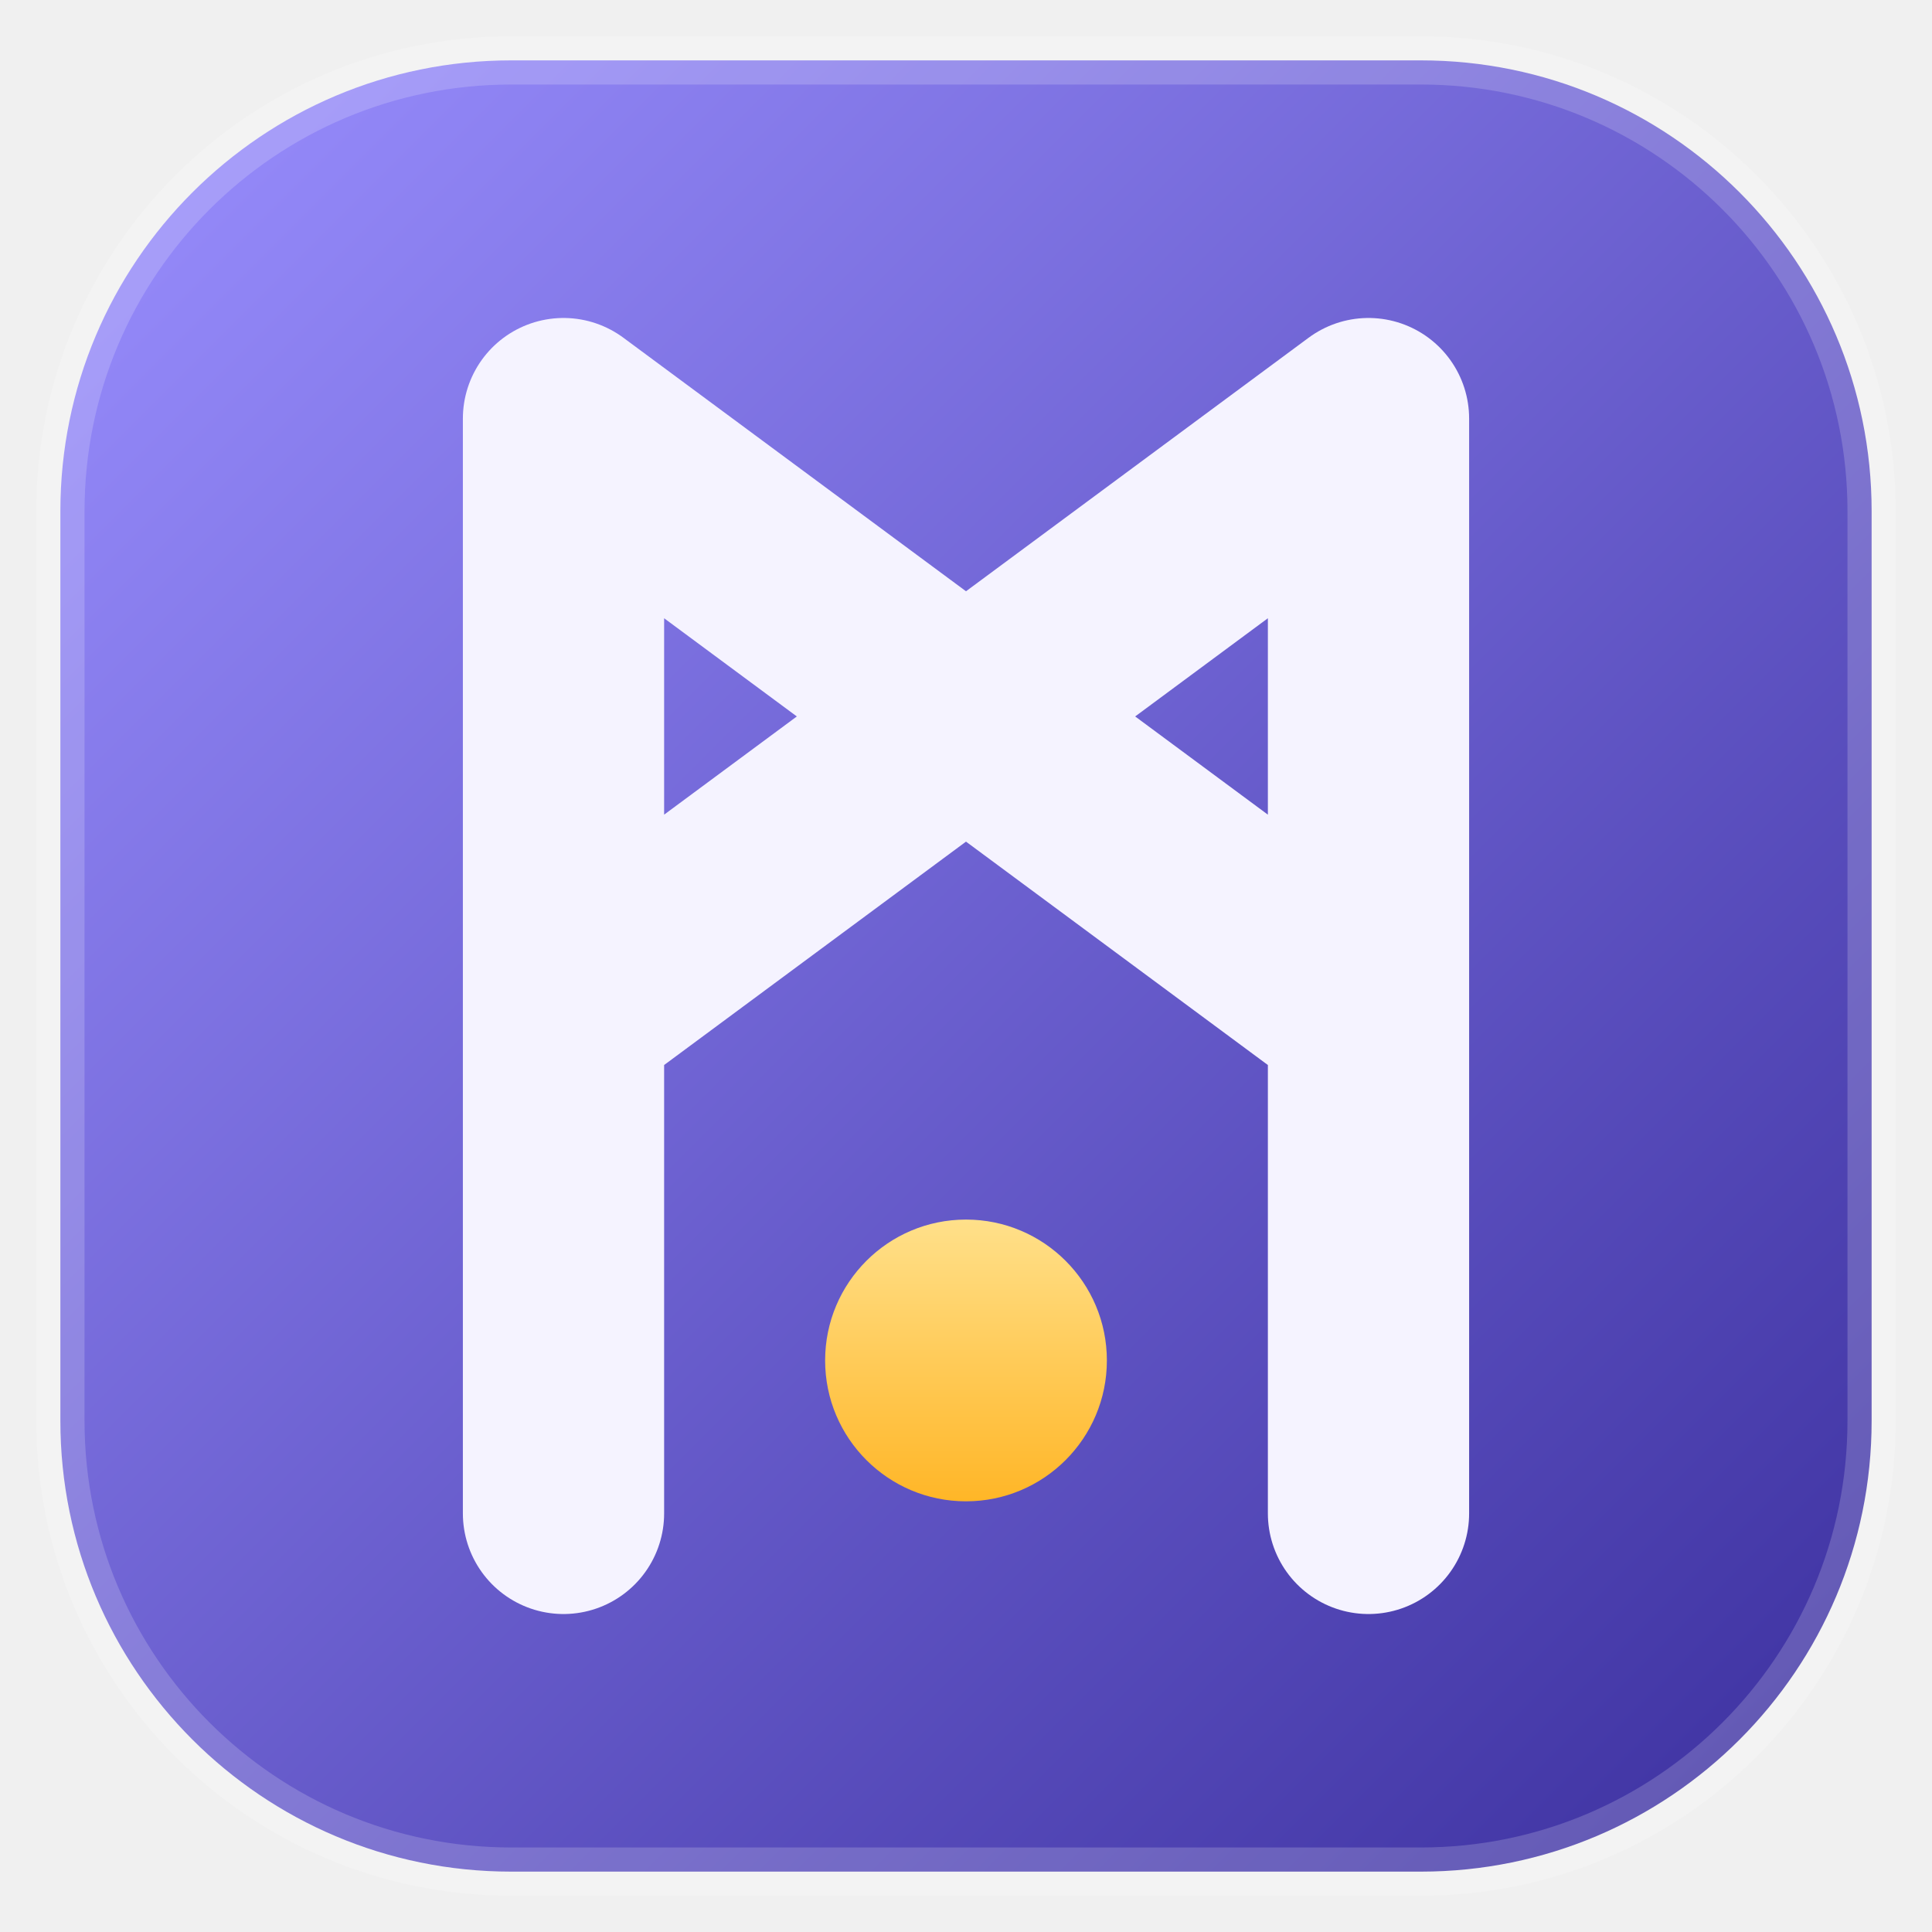
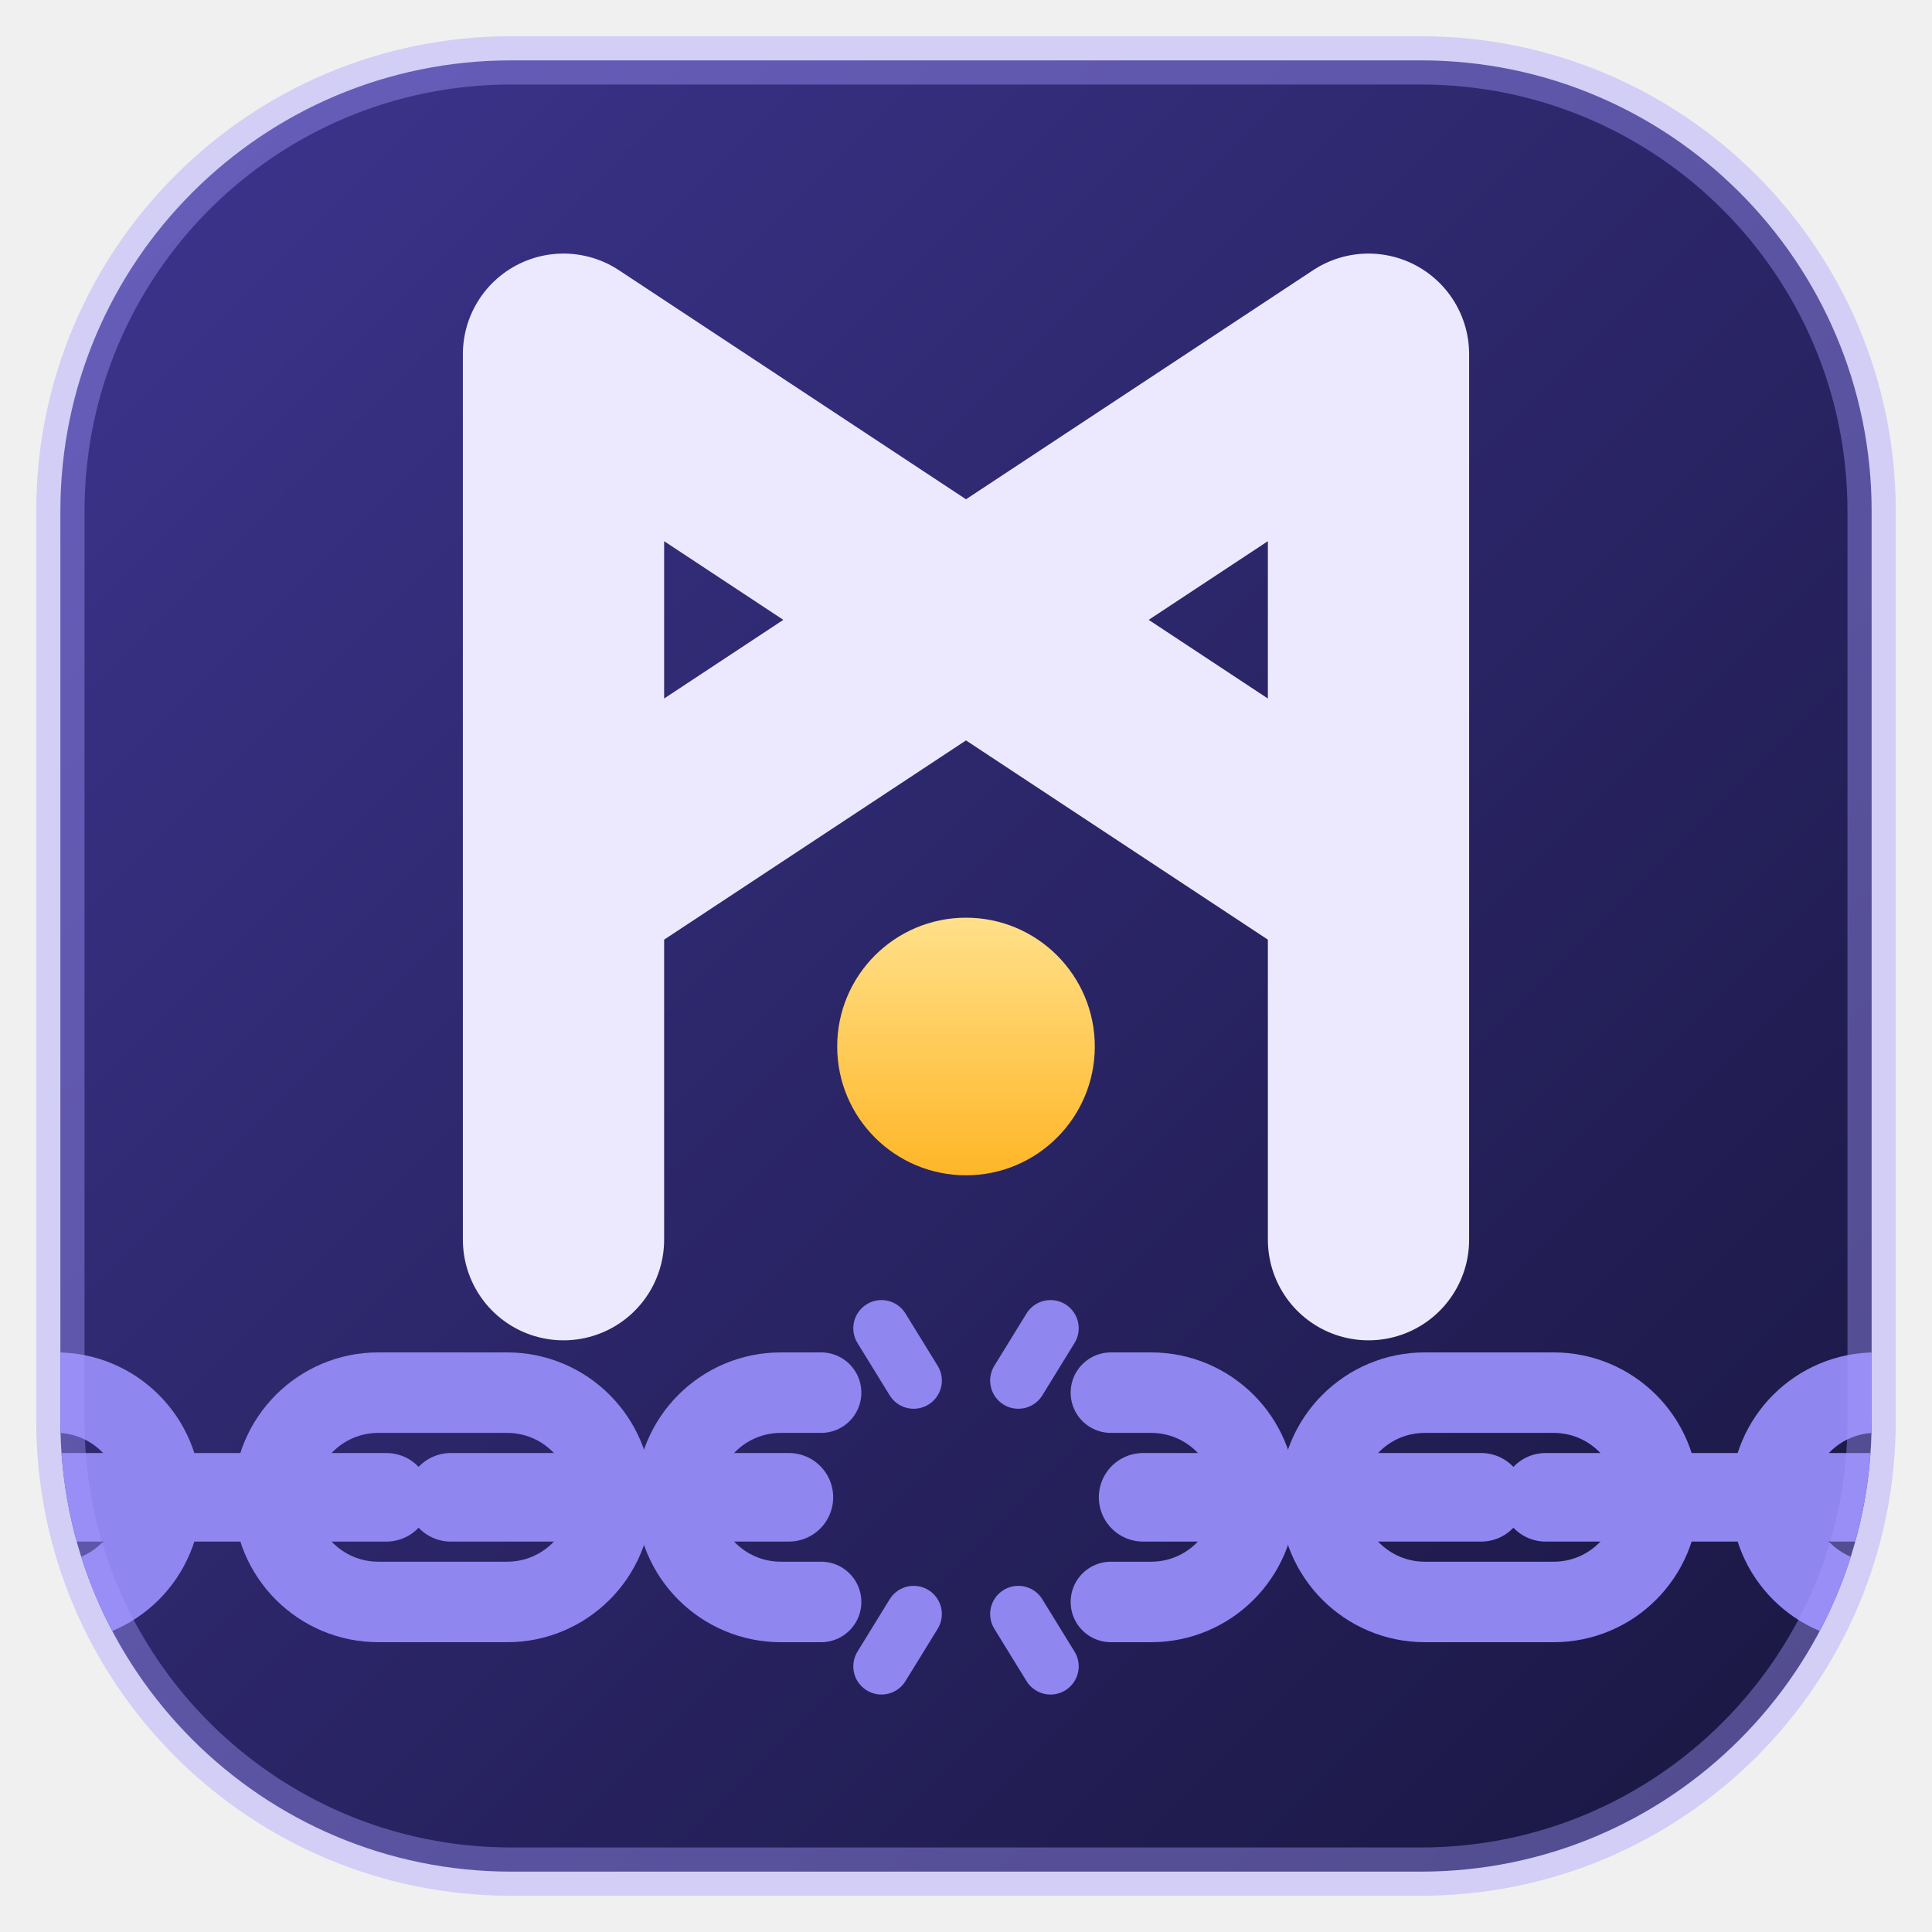
<svg xmlns="http://www.w3.org/2000/svg" viewBox="0 0 24 24">
  <defs>
    <linearGradient id="tile" x1="0" y1="0" x2="1" y2="1">
-       <stop offset="0" stop-color="#9a8fff" />
-       <stop offset="1" stop-color="#3b2f9e" />
+       <stop offset="0" stop-color="#3d358f" />
+       <stop offset="1" stop-color="#191640" />
    </linearGradient>
    <linearGradient id="eye" x1="0" y1="0" x2="0" y2="1">
      <stop offset="0" stop-color="#ffe08a" />
      <stop offset="1" stop-color="#ffb627" />
    </linearGradient>
+     <clipPath id="in">
+       <rect x="0.75" y="0.75" width="22.5" height="22.5" rx="5.6" />
+     </clipPath>
+     <g id="chain" clip-path="url(#in)" fill="none" stroke="#8f86f0" stroke-width="1" stroke-linecap="round">
+       <path d="M0 18.6H4.8M5.6 18.6H9.8" stroke-width="1.1" />
+       <rect x="-2.2" y="17.3" width="4.2" height="2.6" rx="1.3" />
+       <rect x="3.4" y="17.3" width="4.2" height="2.6" rx="1.3" />
+       <path d="M10.2 17.3H9.7A1.3 1.3 0 0 0 9.7 19.9H10.2" />
+       <path d="M11.35 17.15L10.95 16.5M11.35 20.05L10.95 20.7" stroke-width="0.7" />
+     </g>
  </defs>
  <rect x="0.75" y="0.75" width="22.5" height="22.5" rx="5.6" fill="url(#tile)" />
-   <rect x="0.75" y="0.75" width="22.5" height="22.5" rx="5.6" fill="none" stroke="#ffffff" stroke-opacity="0.18" stroke-width="0.6" />
-   <path d="M7 18.8V5.2l10 7.4M17 18.8V5.2L7 12.6" fill="none" stroke="#f5f3ff" stroke-width="2.5" stroke-linecap="round" stroke-linejoin="round" />
-   <circle cx="12" cy="16.9" r="1.75" fill="url(#eye)" />
+   <use href="#chain" />
+   <use href="#chain" transform="matrix(-1 0 0 1 24 0)" />
+   <rect x="0.75" y="0.75" width="22.5" height="22.5" rx="5.6" fill="none" stroke="#a59cff" stroke-opacity="0.4" stroke-width="0.6" />
+   <path d="M7 15.4V4.4l10 6.6M17 15.4V4.4L7 11" fill="none" stroke="#ece9ff" stroke-width="2.5" stroke-linecap="round" stroke-linejoin="round" />
+   <circle cx="12" cy="13" r="1.6" fill="url(#eye)" />
</svg>
